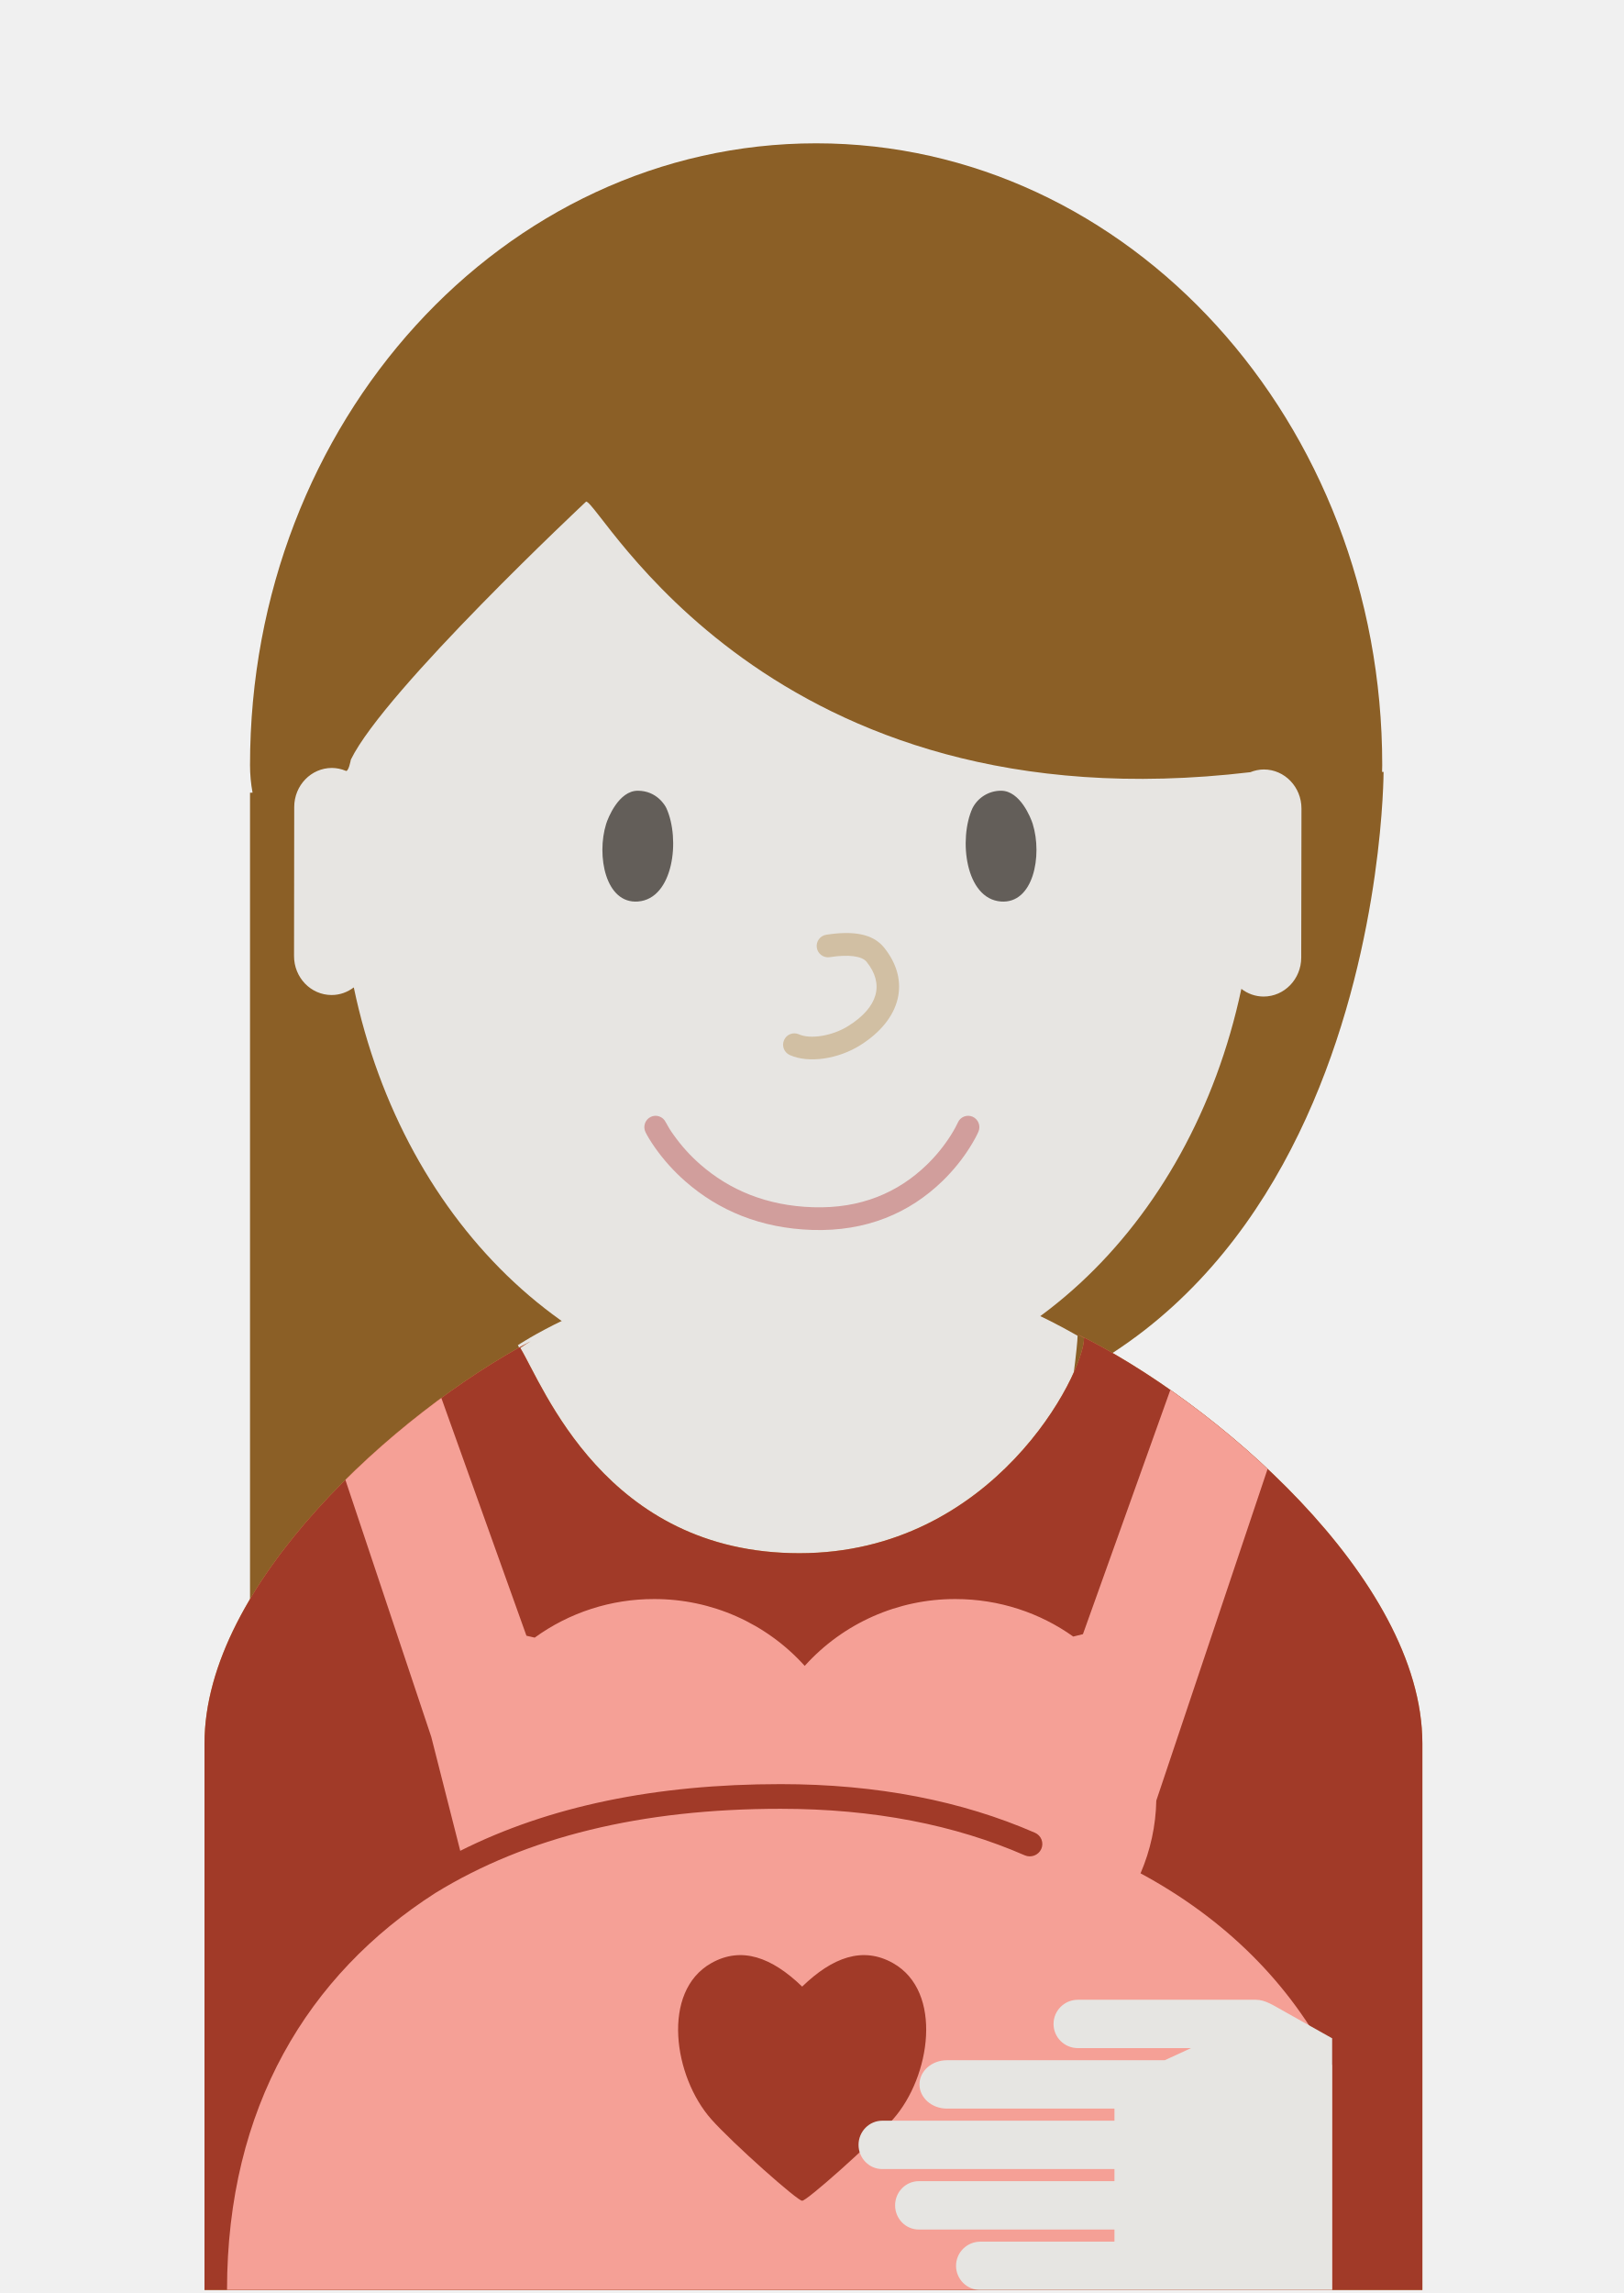
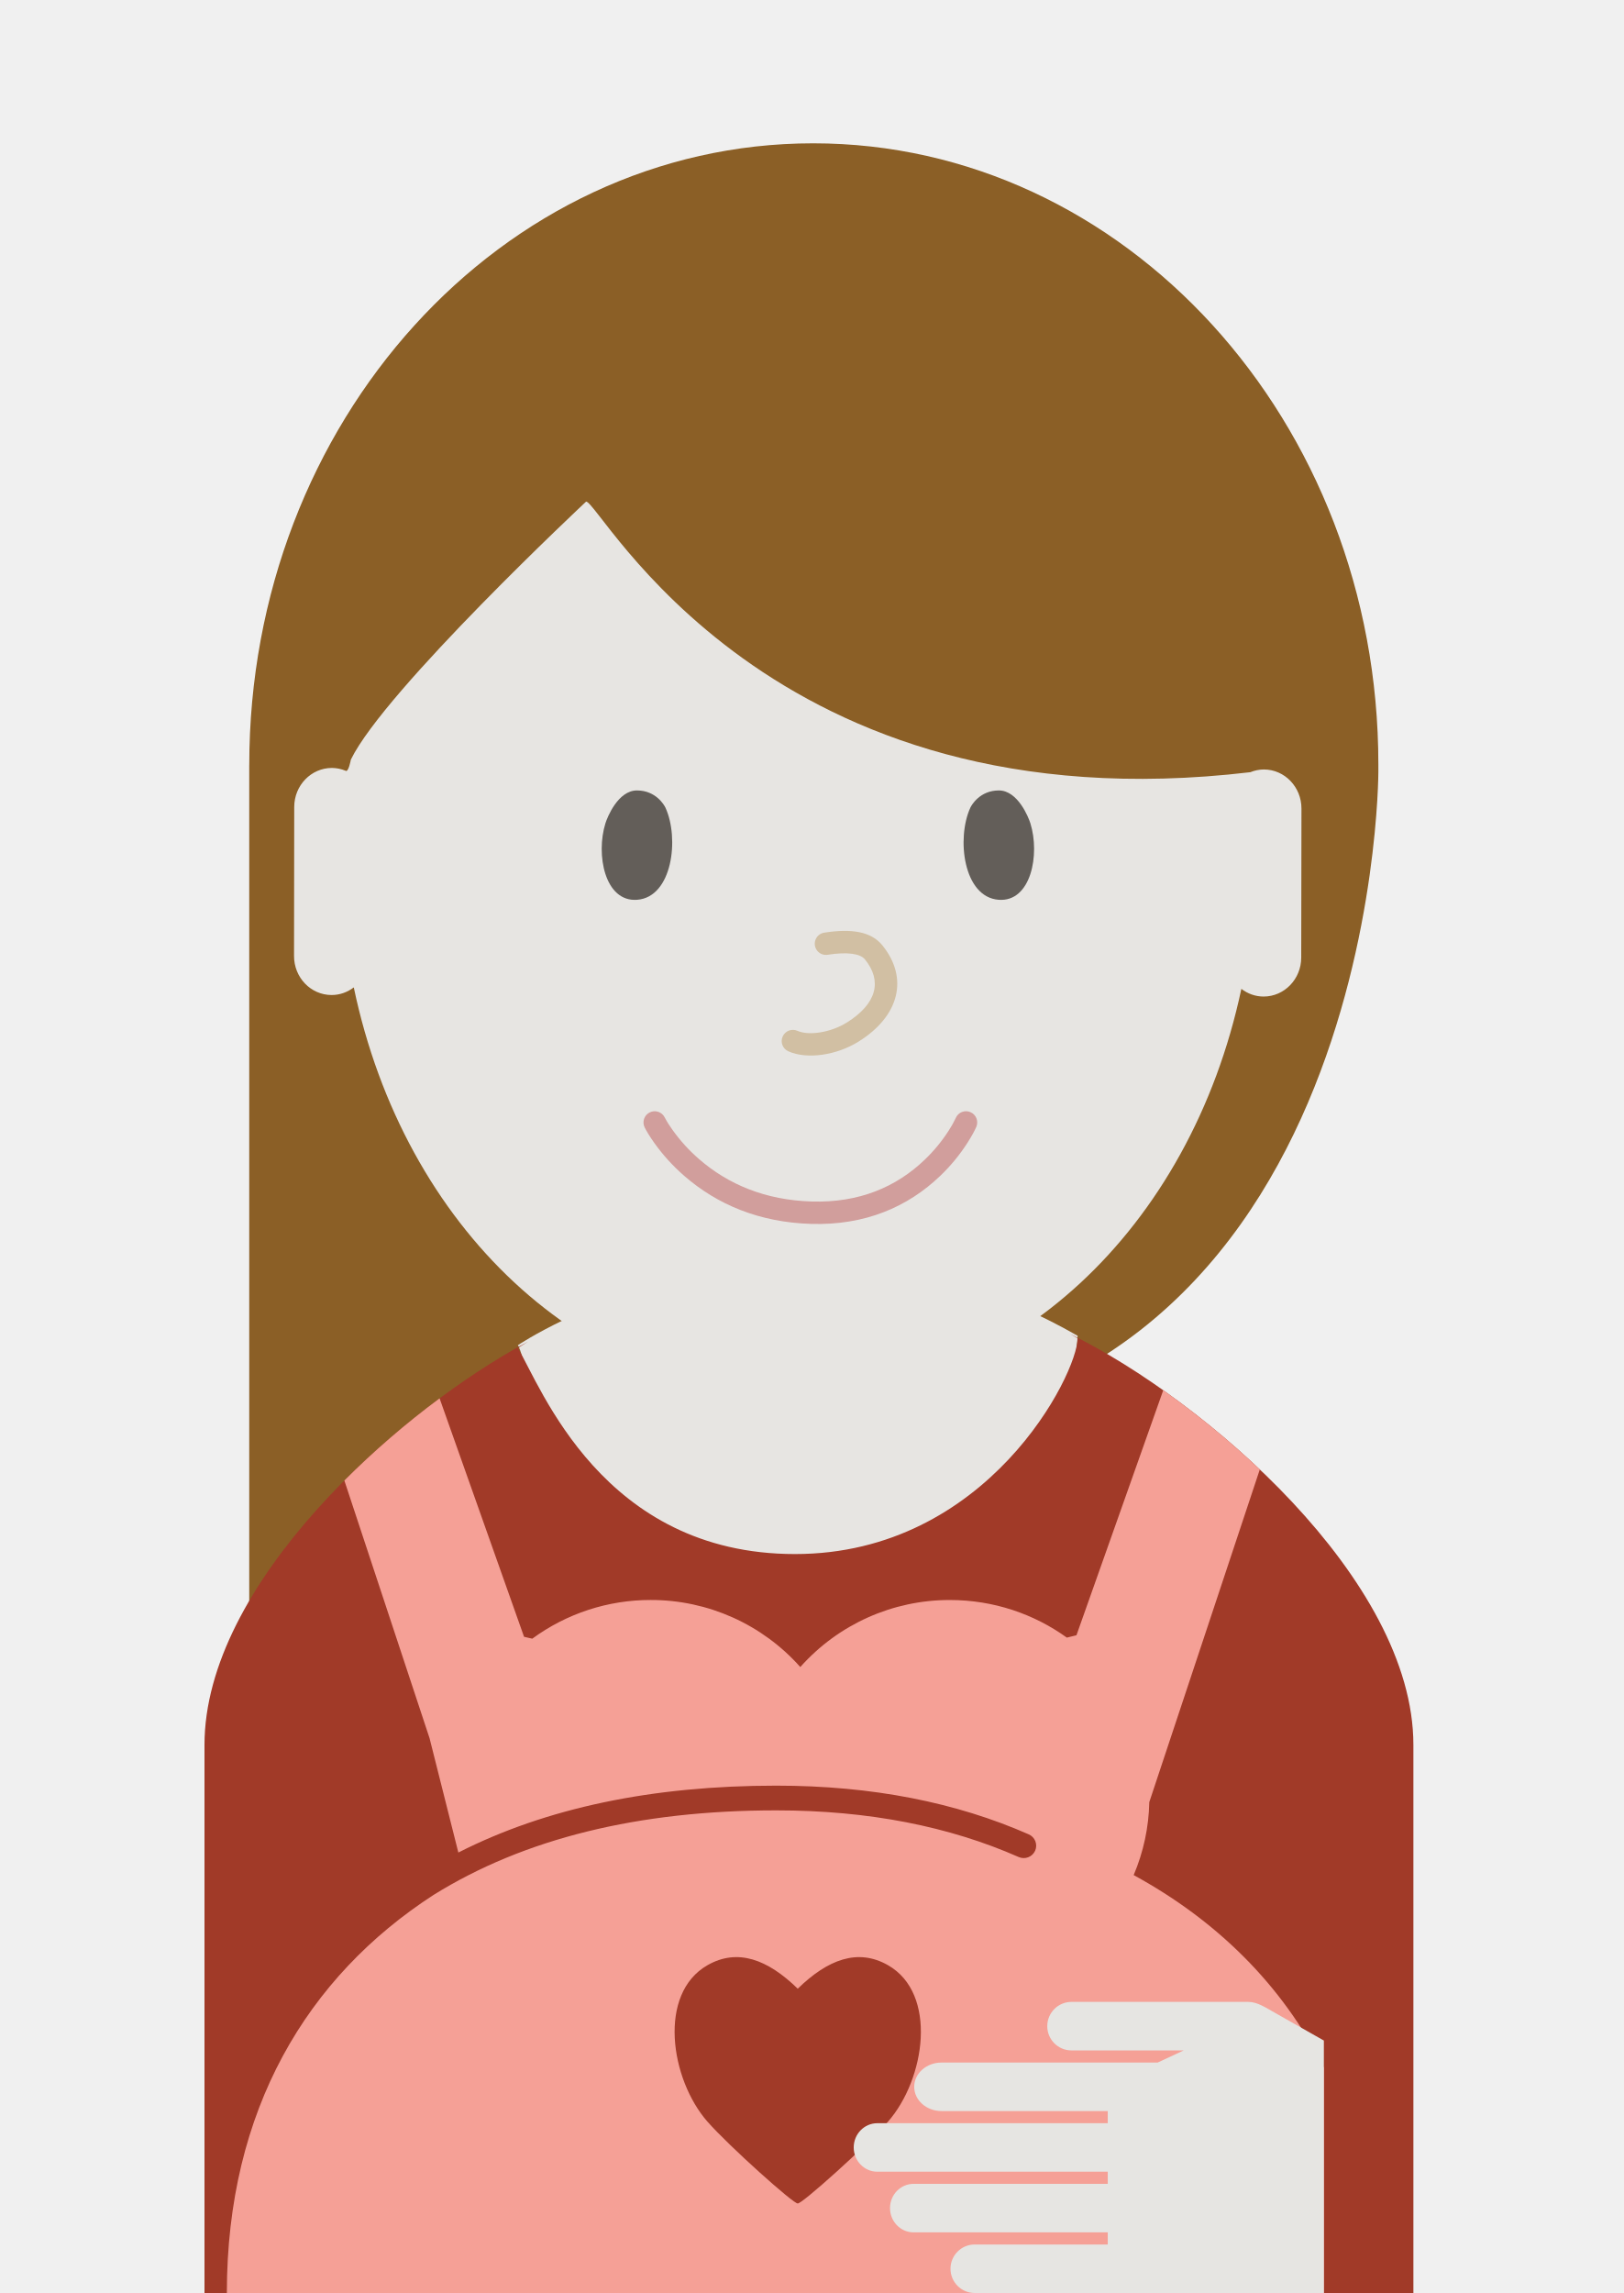
- <svg xmlns="http://www.w3.org/2000/svg" xmlns:xlink="http://www.w3.org/1999/xlink" width="68" height="96" viewBox="0 0 68 96">
-   <defs>
-     <path id="a" d="M.106 27.186A6.274 6.274 0 0 1 0 26.032C0 11.655 10.613 0 23.707 0 36.8 0 47.412 11.655 47.412 26.032c0 .095-.002.19-.006.285l.062-.001s.027 27.71-23.768 27.71C-.092 54.025 0 63.561 0 63.561V27.188l.106-.002z" />
-     <path id="c" d="M36.531 2.972C42.194 5.73 51 13.195 51 20.12V43H0V20.12C0 13.438 8.057 6.252 13.655 3.28a9.333 9.333 0 0 0-.433.275c.965 1.58 3.557 8.597 11.69 8.597S36.832 4.62 36.832 3.147c-.1-.06-.201-.118-.302-.175z" />
-   </defs>
+ <svg xmlns="http://www.w3.org/2000/svg" width="68" height="96" viewBox="0 0 68 96">
  <g fill="none" fill-rule="evenodd">
-     <g transform="translate(10.47 6)">
-       <mask id="b" fill="#fff">
-         <use xlink:href="#a" />
-       </mask>
-       <g fill="#8B5F26" mask="url(#b)">
-         <path d="M-8.47-.938h65v74h-65z" />
-       </g>
-     </g>
+     <path fill="#8B5F26" d="M10.438 32.032C10.438 17.655 21.008 6 34.052 6 47.092 6 57.72 17.623 57.72 32v.316s.027 27.71-23.675 27.71c-23.7 0-23.608 9.536-23.608 9.536V33.188v-1.156z" />
    <path fill="#E7E5E2" d="M21.688 56.318c.957 1.531 3.646 28.432 11.718 28.432 8.074 0 11.719-27.4 11.719-28.827-12.361-7.081-23.438.395-23.438.395z" />
-     <g transform="translate(8.563 52.875)">
-       <mask id="d" fill="#fff">
-         <use xlink:href="#c" />
-       </mask>
-       <use fill="#D8A25D" xlink:href="#c" />
-       <g mask="url(#d)">
-         <path fill="#A13A28" d="M-31.167 69.63h119v-93h-119z" />
-       </g>
-       <g mask="url(#d)">
-         <path fill="#F5A096" fill-rule="nonzero" d="M47.222 33.595V43H.944c0-7.645 3.392-13.205 8.721-16.62 3.817-2.348 8.633-3.527 14.457-3.527 3.91 0 7.306.674 10.225 1.947a.53.53 0 0 0 .694-.263.513.513 0 0 0-.267-.682c-3.057-1.332-6.598-2.035-10.652-2.035-5.232 0-9.705.929-13.412 2.792l-1.213-4.769L5.152 6.84l4.082-3.1 4.248 11.867.346.08a8.477 8.477 0 0 1 4.996-1.615 8.46 8.46 0 0 1 6.311 2.798 8.46 8.46 0 0 1 6.31-2.798c1.844 0 3.549.582 4.935 1.57l.406-.1L41.01 3.74l4.108 3.1-5.26 15.67a8.109 8.109 0 0 1-.66 3.045c3.472 1.872 6.259 4.558 8.023 8.041z" />
-         <path fill="#A13A28" d="M21.222 35.85c-1.58-1.782-2.105-5.347 0-6.535 1.269-.716 2.537-.243 3.806.982 1.268-1.225 2.537-1.698 3.806-.982 2.105 1.188 1.579 4.753 0 6.535-.886 1-3.673 3.474-3.806 3.41-.133.064-2.92-2.41-3.806-3.41z" />
-         <path fill="#E6E5E2" fill-rule="nonzero" d="M47.222 32.461V43h-14.73c-.563 0-1.02-.453-1.02-1.013 0-.559.457-1.012 1.02-1.012h5.614v-.507h-8.192c-.55 0-.994-.453-.994-1.012 0-.56.444-1.013.994-1.013h8.192v-.506h-9.722c-.549 0-.995-.454-.995-1.013 0-.56.446-1.013.995-1.013h9.722v-.506h-7.014c-.635 0-1.151-.453-1.151-1.013 0-.56.516-1.012 1.151-1.012h9.118l1.102-.507h-4.737c-.564 0-1.02-.453-1.02-1.012 0-.56.456-1.013 1.02-1.013h7.455c.398 0 .735.24 1.22.506.215.118.872.487 1.972 1.107z" />
-       </g>
-     </g>
+     <path fill="#A13A28" d="M44.825 55.856c5.621 2.764 14.362 10.253 14.362 17.197V96H8.563V73.053c0-6.7 7.998-13.907 13.554-16.888-.281.172-.43.275-.43.275.958 1.586 3.531 8.623 11.603 8.623 8.074 0 11.835-7.555 11.835-9.032-.1-.06-.2-.118-.3-.175z" />
+     <path fill="#F5A096" d="M48.712 58.204a36.674 36.674 0 0 1 4.044 3.316L48.127 75.45a8.204 8.204 0 0 1-.654 3.054c3.446 1.878 6.213 4.571 7.965 8.065V96H9.5c0-7.668 3.367-13.243 8.657-16.667 3.789-2.357 8.569-3.539 14.35-3.539 3.882 0 7.253.677 10.15 1.953a.524.524 0 0 0 .69-.264.517.517 0 0 0-.266-.684c-3.034-1.336-6.55-2.04-10.574-2.04-5.194 0-9.633.93-13.313 2.8l-1.205-4.783-3.569-10.793a35.803 35.803 0 0 1 3.988-3.439l3.537 9.983.344.079a8.357 8.357 0 0 1 4.96-1.62 8.36 8.36 0 0 1 6.264 2.807 8.36 8.36 0 0 1 6.264-2.806c1.83 0 3.522.584 4.898 1.574.134-.032.269-.065.403-.099l3.634-10.258z" />
+     <path fill="#A13A28" d="M29.628 88.83c-1.567-1.788-2.09-5.364 0-6.555 1.26-.718 2.519-.243 3.778.985 1.26-1.228 2.519-1.703 3.778-.985 2.09 1.191 1.568 4.767 0 6.554-.879 1.002-3.646 3.484-3.778 3.42-.132.064-2.899-2.418-3.778-3.42z" />
+     <path fill="#E6E5E2" fill-rule="nonzero" d="M55.438 85.43V96H40.816c-.56 0-1.013-.455-1.013-1.016 0-.56.453-1.015 1.013-1.015h5.572v-.508h-8.131c-.546 0-.987-.455-.987-1.015 0-.561.441-1.016.987-1.016h8.131v-.508h-9.65c-.545 0-.988-.455-.988-1.016 0-.56.443-1.015.988-1.015h9.65v-.508h-6.962c-.63 0-1.143-.455-1.143-1.016 0-.56.512-1.015 1.143-1.015h9.051l1.093-.508h-4.702c-.56 0-1.013-.455-1.013-1.016 0-.56.454-1.016 1.013-1.016h7.4c.396 0 .73.241 1.212.508.213.118.865.488 1.957 1.11z" />
    <path fill="#E7E5E2" d="M14.693 31.8s-.098.559-.225.467a1.522 1.522 0 0 0-.568-.116c-.87 0-1.577.73-1.579 1.631l-.008 6.24c-.002.903.701 1.635 1.572 1.636.349 0 .668-.12.93-.319 2.105 10.049 9.61 17.146 18.557 17.161 8.949.015 16.477-7.058 18.611-17.1.26.2.58.321.93.322.87 0 1.576-.73 1.577-1.63l.01-6.241c0-.902-.703-1.634-1.573-1.636-.2 0-.392.043-.568.114C32.178 34.72 25.139 21 24.544 21c0 0-8.44 7.9-9.85 10.8z" />
    <g>
-       <path fill="#635E59" d="M26.715 37.743c-1.362.104-1.743-1.922-1.333-3.246.077-.25.528-1.392 1.326-1.392.797 0 1.15.624 1.198.731.587 1.29.299 3.793-1.191 3.907M41.914 37.743c1.362.104 1.743-1.922 1.333-3.246-.077-.25-.528-1.392-1.326-1.392a1.34 1.34 0 0 0-1.198.731c-.587 1.29-.299 3.793 1.191 3.907" />
-       <path fill="#D1BFA3" fill-rule="nonzero" d="M34.746 40.073c.801-.124 1.348-.046 1.544.196.74.918.503 1.888-.766 2.685-.667.418-1.585.566-2.07.349a.469.469 0 0 0-.621.242c-.106.24.002.52.24.626.803.36 2.038.161 2.949-.41 1.723-1.083 2.118-2.702.998-4.091-.474-.588-1.313-.707-2.417-.536a.474.474 0 0 0 .143.94z" />
-       <path fill="#D19E9C" fill-rule="nonzero" d="M40.11 47c-.042.097-.14.285-.296.533a6.724 6.724 0 0 1-1.001 1.23c-1.204 1.168-2.77 1.843-4.764 1.78-1.944-.06-3.504-.724-4.727-1.795a7.058 7.058 0 0 1-1.115-1.235 4.33 4.33 0 0 1-.332-.534.469.469 0 0 0-.63-.216.477.477 0 0 0-.214.636c.069.142.203.373.409.665a8 8 0 0 0 1.265 1.4c1.38 1.21 3.145 1.962 5.315 2.03 2.26.07 4.067-.709 5.445-2.046.46-.446.84-.925 1.143-1.404.184-.292.304-.523.365-.665a.477.477 0 0 0-.243-.625.469.469 0 0 0-.62.245z" />
+       <g fill="#635E59">
+         <path d="M26.68 37.671c-1.356.102-1.736-1.897-1.327-3.203.077-.248.526-1.375 1.32-1.375.795 0 1.145.616 1.194.722.584 1.273.297 3.744-1.187 3.856M41.82 37.671c1.357.102 1.737-1.897 1.328-3.203-.077-.248-.526-1.375-1.321-1.375-.794 0-1.145.616-1.193.722-.585 1.273-.298 3.744 1.186 3.856" />
+       </g>
+       <path fill="#D1BFA3" fill-rule="nonzero" d="M34.68 39.97c.798-.123 1.343-.046 1.538.194.737.905.501 1.863-.762 2.649-.665.413-1.58.559-2.063.344a.469.469 0 0 0-.38.858c.8.354 2.031.158 2.938-.406 1.717-1.068 2.11-2.666.994-4.037-.472-.58-1.308-.698-2.407-.528a.469.469 0 1 0 .143.926z" />
+       <path fill="#D19E9C" fill-rule="nonzero" d="M40.024 46.805a4.27 4.27 0 0 1-.295.527 6.648 6.648 0 0 1-.998 1.214c-1.198 1.152-2.759 1.818-4.745 1.757-1.937-.06-3.49-.715-4.708-1.772a6.988 6.988 0 0 1-1.111-1.219 4.265 4.265 0 0 1-.33-.526.469.469 0 1 0-.842.414c.069.14.203.368.408.656a7.92 7.92 0 0 0 1.26 1.382c1.375 1.194 3.132 1.936 5.294 2.002 2.252.07 4.051-.699 5.424-2.018a7.58 7.58 0 0 0 1.138-1.386c.184-.288.303-.516.364-.656a.469.469 0 1 0-.86-.375z" />
    </g>
  </g>
</svg>
